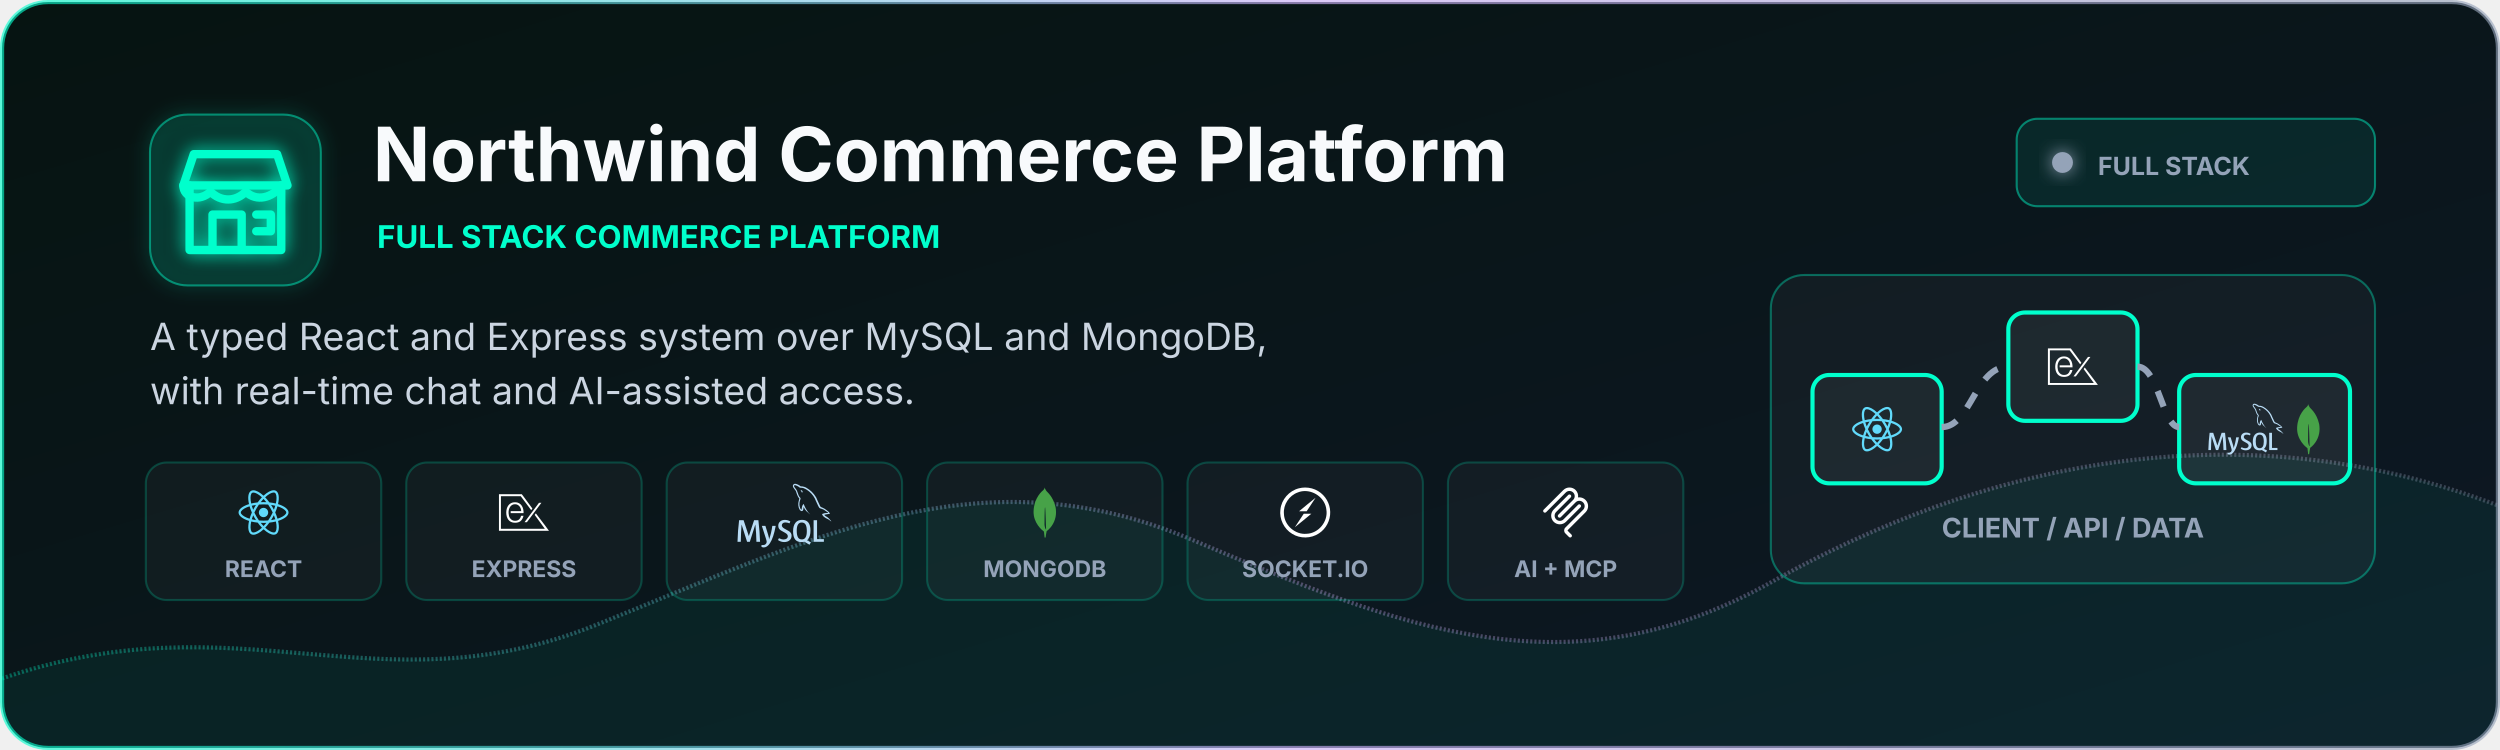
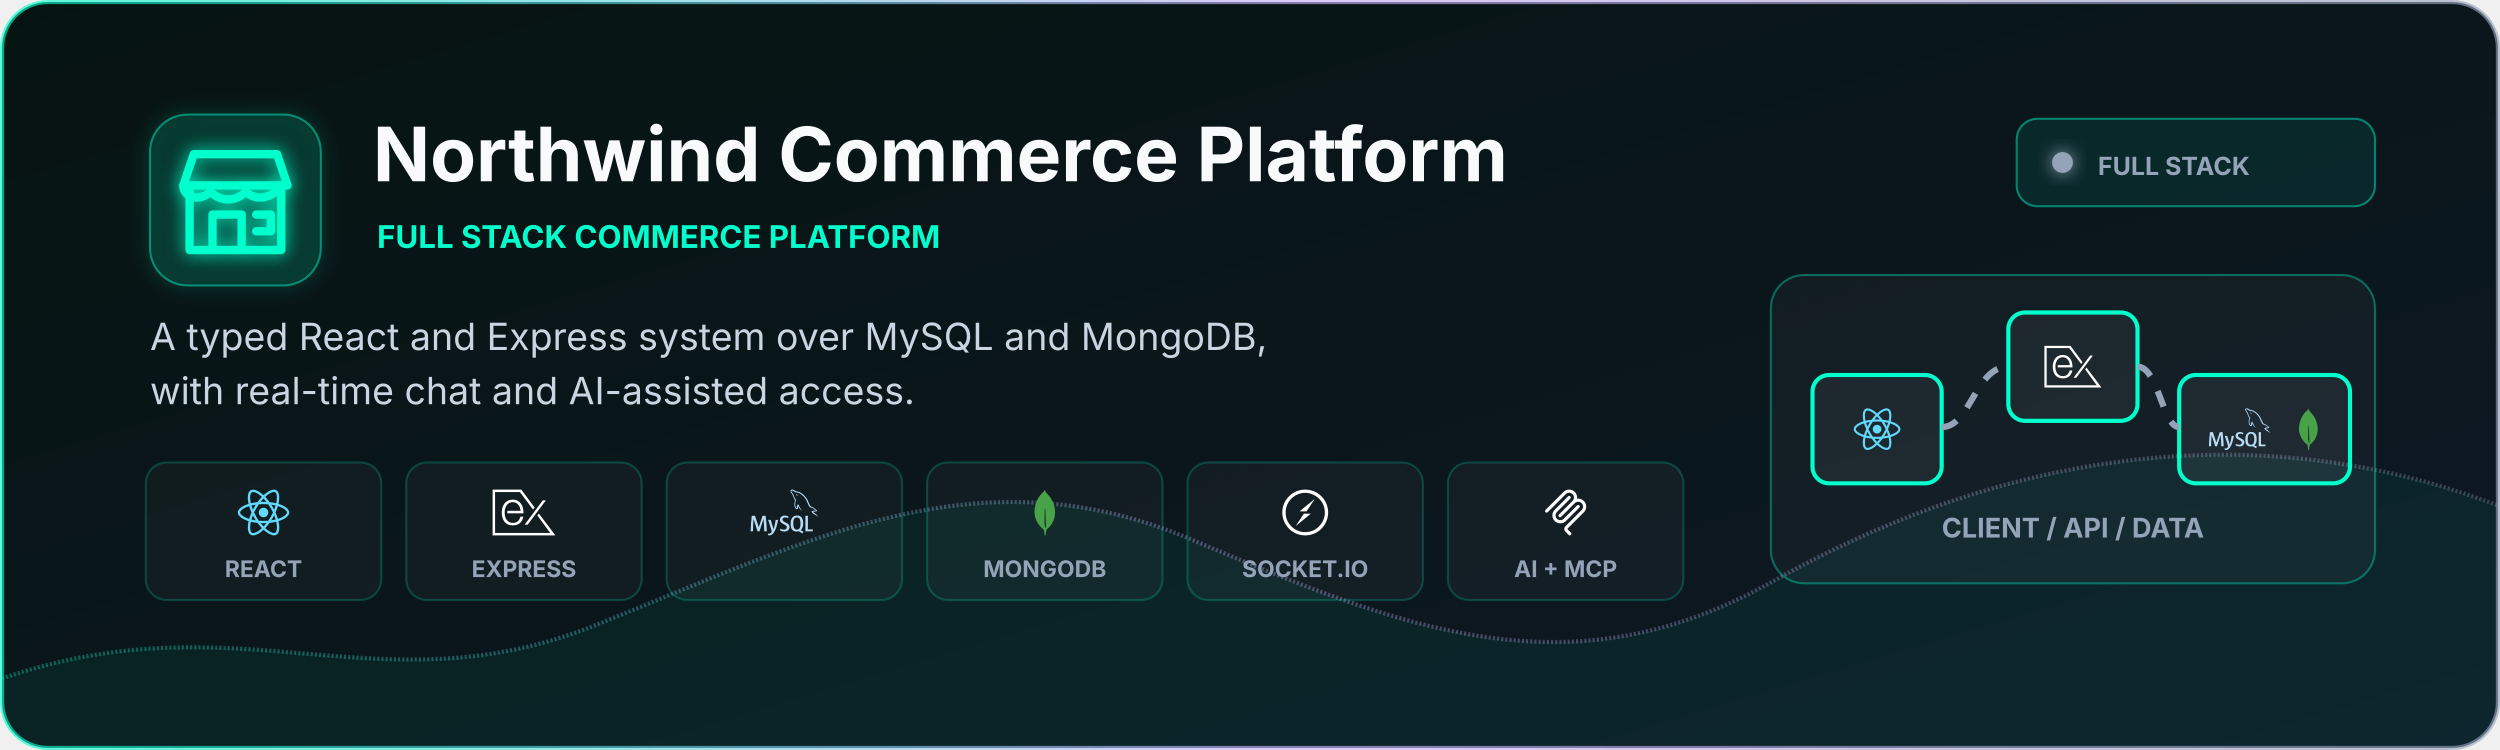
<svg xmlns="http://www.w3.org/2000/svg" width="1200" height="360" viewBox="0 0 1200 360" role="img" aria-labelledby="title desc">
  <defs>
    <linearGradient id="bg" x1="0" y1="0" x2="1" y2="1">
      <stop stop-color="#061411" />
      <stop offset="1" stop-color="#0e1825" />
    </linearGradient>
    <linearGradient id="edge" x1="0" y1="0" x2="1" y2="0">
      <stop stop-color="#00ffcc" />
      <stop offset=".52" stop-color="#d1b3ff" />
      <stop offset="1" stop-color="#94a3b8" />
    </linearGradient>
    <linearGradient id="flow" x1="0" y1="0" x2="1" y2="0">
      <stop stop-color="#00ffcc" />
      <stop offset=".5" stop-color="#d1b3ff" />
      <stop offset="1" stop-color="#94a3b8" />
    </linearGradient>
    <filter id="glow" x="-60%" y="-60%" width="220%" height="220%">
      <feGaussianBlur stdDeviation="4" result="blur" />
      <feMerge>
        <feMergeNode in="blur" />
        <feMergeNode in="SourceGraphic" />
      </feMerge>
    </filter>
    <marker id="arrow" viewBox="0 0 10 10" refX="9" refY="5" markerWidth="7" markerHeight="7" orient="auto">
      <path d="M0 0 10 5 0 10Z" fill="#94a3b8" />
    </marker>
    <clipPath id="frame">
      <rect x="1" y="1" width="1198" height="358" rx="22" />
    </clipPath>
  </defs>
  <g clip-path="url(#frame)">
    <rect width="1200" height="360" fill="url(#bg)" />
    <path d="M0 326C115 286 181 342 286 300s184-84 286-41 181 75 279 20 221-85 349-36v117H0Z" fill="#00ffcc" fill-opacity=".055" />
    <path d="M0 326C115 286 181 342 286 300s184-84 286-41 181 75 279 20 221-85 349-36" fill="none" stroke="url(#edge)" stroke-width="2" stroke-opacity=".32" pathLength="1" stroke-dasharray="1" stroke-dashoffset="1">
      <animate attributeName="stroke-dashoffset" from="1" to="0" dur="3s" fill="freeze" />
    </path>
    <g transform="translate(72 55)" color="#00ffcc" filter="url(#glow)">
      <rect width="82" height="82" rx="18" fill="#00ffcc" fill-opacity=".08" stroke="#00ffcc" stroke-opacity=".45" />
      <g transform="translate(9 9)">
        <g fill="none" stroke="currentColor" stroke-width="4" stroke-linecap="round" stroke-linejoin="round">
          <path d="M7 25h50l-5-15H12Z" />
          <path d="M10 25v31h44V25M21 56V39h14v17M42 39h7v8h-7" />
          <path d="M7 25c0 6 8 8 13 3 5 5 12 5 17 0 5 5 13 3 17-3" />
        </g>
      </g>
      <animateTransform attributeName="transform" type="translate" values="72 55;72 49;72 55" dur="5s" repeatCount="indefinite" />
    </g>
    <text x="179" y="87" fill="#f8fafc" font-family="Segoe UI, Inter, Arial, sans-serif" font-size="36" font-weight="750">Northwind Commerce Platform</text>
    <text x="181" y="119" fill="#00ffcc" font-family="Segoe UI, Inter, Arial, sans-serif" font-size="15" font-weight="700">FULL STACK COMMERCE PLATFORM</text>
    <text x="72" y="168" fill="#cbd5e1" font-family="Segoe UI, Inter, Arial, sans-serif" font-size="18">A typed React and Express system over MySQL and MongoDB,</text>
    <text x="72" y="194" fill="#cbd5e1" font-family="Segoe UI, Inter, Arial, sans-serif" font-size="18">with real-time chat and AI-assisted access.</text>
    <g transform="translate(968 57)">
      <rect width="172" height="42" rx="10" fill="#00ffcc" fill-opacity=".08" stroke="#00ffcc" stroke-opacity=".45" />
      <circle cx="22" cy="21" r="5" fill="#94a3b8" filter="url(#glow)">
        <animate attributeName="opacity" values="1;.3;1" dur="1.8s" repeatCount="indefinite" />
      </circle>
      <text x="39" y="27" fill="#94a3b8" font-family="Segoe UI, Inter, Arial, sans-serif" font-size="12" font-weight="750">FULL STACK</text>
    </g>
    <g transform="translate(70 222)">
      <rect width="113" height="66" rx="10" fill="#ffffff" fill-opacity=".035" stroke="#00ffcc" stroke-opacity=".2" />
-       <g transform="translate(44.5 12.0) scale(1)">
+       <g transform="translate(44.15 11.65) scale(1.029)">
        <path d="M14.23 12.004a2.236 2.236 0 0 1-2.235 2.236 2.236 2.236 0 0 1-2.236-2.236 2.236 2.236 0 0 1 2.235-2.236 2.236 2.236 0 0 1 2.236 2.236zm2.648-10.69c-1.346 0-3.107.96-4.888 2.622-1.78-1.653-3.542-2.602-4.887-2.602-.41 0-.783.093-1.106.278-1.375.793-1.683 3.264-.973 6.365C1.98 8.917 0 10.42 0 12.004c0 1.59 1.99 3.097 5.043 4.03-.704 3.113-.39 5.588.988 6.38.32.187.69.275 1.102.275 1.345 0 3.107-.96 4.888-2.624 1.78 1.654 3.542 2.603 4.887 2.603.41 0 .783-.09 1.106-.275 1.374-.792 1.683-3.263.973-6.365C22.02 15.096 24 13.59 24 12.004c0-1.59-1.99-3.097-5.043-4.032.704-3.11.39-5.587-.988-6.38-.318-.184-.688-.277-1.092-.278zm-.005 1.09v.006c.225 0 .406.044.558.127.666.382.955 1.835.73 3.704-.054.46-.142.945-.25 1.44-.96-.236-2.006-.417-3.107-.534-.66-.905-1.345-1.727-2.035-2.447 1.592-1.48 3.087-2.292 4.105-2.295zm-9.77.02c1.012 0 2.514.808 4.11 2.28-.686.72-1.37 1.537-2.02 2.442-1.107.117-2.154.298-3.113.538-.112-.49-.195-.964-.254-1.42-.23-1.868.054-3.32.714-3.707.19-.09.4-.127.563-.132zm4.882 3.05c.455.468.91.992 1.36 1.564-.44-.02-.89-.034-1.345-.034-.46 0-.915.01-1.36.034.44-.572.895-1.096 1.345-1.565zM12 8.1c.74 0 1.477.034 2.202.093.406.582.802 1.203 1.183 1.86.372.64.71 1.29 1.018 1.946-.308.655-.646 1.31-1.013 1.95-.38.66-.773 1.288-1.18 1.87-.728.063-1.466.098-2.21.098-.74 0-1.477-.035-2.202-.093-.406-.582-.802-1.204-1.183-1.86-.372-.64-.71-1.29-1.018-1.946.303-.657.646-1.313 1.013-1.954.38-.66.773-1.286 1.18-1.868.728-.064 1.466-.098 2.21-.098zm-3.635.254c-.24.377-.48.763-.704 1.16-.225.39-.435.782-.635 1.174-.265-.656-.49-1.31-.676-1.947.64-.15 1.315-.283 2.015-.386zm7.26 0c.695.103 1.365.23 2.006.387-.18.632-.405 1.282-.66 1.933-.2-.39-.41-.783-.64-1.174-.225-.392-.465-.774-.705-1.146zm3.063.675c.484.15.944.317 1.375.498 1.732.74 2.852 1.708 2.852 2.476-.005.768-1.125 1.74-2.857 2.475-.42.18-.88.342-1.355.493-.28-.958-.646-1.956-1.1-2.98.45-1.017.81-2.01 1.085-2.964zm-13.395.004c.278.96.645 1.957 1.1 2.98-.45 1.017-.812 2.01-1.086 2.964-.484-.15-.944-.318-1.37-.5-1.732-.737-2.852-1.706-2.852-2.474 0-.768 1.12-1.742 2.852-2.476.42-.18.88-.342 1.356-.494zm11.678 4.28c.265.657.49 1.312.676 1.948-.64.157-1.316.29-2.016.39.24-.375.48-.762.705-1.158.225-.39.435-.788.636-1.18zm-9.945.02c.2.392.41.783.64 1.175.23.39.465.772.705 1.143-.695-.102-1.365-.23-2.006-.386.18-.63.406-1.282.66-1.933zM17.92 16.32c.112.493.2.968.254 1.423.23 1.868-.054 3.32-.714 3.708-.147.09-.338.128-.563.128-1.012 0-2.514-.807-4.11-2.28.686-.72 1.37-1.536 2.02-2.44 1.107-.118 2.154-.3 3.113-.54zm-11.83.01c.96.234 2.006.415 3.107.532.66.905 1.345 1.727 2.035 2.446-1.595 1.483-3.092 2.295-4.11 2.295-.22-.005-.406-.05-.553-.132-.666-.38-.955-1.834-.73-3.703.054-.46.142-.944.25-1.438zm4.56.64c.44.02.89.034 1.345.034.46 0 .915-.01 1.36-.034-.44.572-.895 1.095-1.345 1.565-.455-.47-.91-.993-1.36-1.565z" fill="#61DAFB" />
      </g>
      <text x="56.5" y="55" text-anchor="middle" fill="#94a3b8" font-family="Segoe UI, Inter, Arial, sans-serif" font-size="11" font-weight="750">REACT</text>
    </g>
    <g transform="translate(195 222)">
      <rect width="113" height="66" rx="10" fill="#ffffff" fill-opacity=".035" stroke="#00ffcc" stroke-opacity=".2" />
-       <g transform="translate(44.5 12.0) scale(1)">
+       <g transform="translate(41.45 8.95) scale(1.2543)">
        <path d="M12.262 16.666h1.146l6.975-9.325H19.22zm9.778 1.441v.004l-4.334-5.706-.557.74 4.873 6.682H.945V4.173h9.505l5.026 6.7.574-.772-4.374-5.928h.003l-.719-.945H0v17.544h24zM10.917 8.705a3.8 3.8 0 0 0-1.292-1.183q-.796-.45-1.916-.45c-.746 0-1.37.14-1.906.424a3.76 3.76 0 0 0-1.31 1.12 4.9 4.9 0 0 0-.75 1.581 7.17 7.17 0 0 0 0 3.696c.148.567.402 1.101.75 1.573a3.5 3.5 0 0 0 1.31 1.066q.803.39 1.906.389 1.77 0 2.739-.868.966-.867 1.328-2.457h-1.139q-.271 1.084-.977 1.734-.704.651-1.952.65-.812 0-1.392-.342a3.1 3.1 0 0 1-.957-.869 3.5 3.5 0 0 1-.551-1.182 5 5 0 0 1-.17-1.133 9 9 0 0 0-.015-.286 4.5 4.5 0 0 1 .015-.829c.047-.418.147-.83.296-1.223A3.7 3.7 0 0 1 5.54 9.05a2.9 2.9 0 0 1 .922-.742q.541-.28 1.246-.28c.47 0 .869.093 1.23.28q.541.281.922.742.379.461.587 1.057t.225 1.246H5.625l.004.957h6.182a7.3 7.3 0 0 0-.18-1.924 4.9 4.9 0 0 0-.715-1.68z" fill="#FFFFFF" />
      </g>
      <text x="56.5" y="55" text-anchor="middle" fill="#94a3b8" font-family="Segoe UI, Inter, Arial, sans-serif" font-size="11" font-weight="750">EXPRESS</text>
    </g>
    <g transform="translate(320 222)">
      <rect width="113" height="66" rx="10" fill="#ffffff" fill-opacity=".035" stroke="#00ffcc" stroke-opacity=".2" />
-       <g transform="translate(34.0 3.0) scale(1.875)">
+       <g transform="translate(40.30 7.80) scale(1.3497)">
        <path d="M16.405 5.501c-.115 0-.193.014-.274.033v.013h.014c.054.104.146.18.214.273.054.107.1.214.154.32l.014-.015c.094-.066.14-.172.14-.333-.04-.047-.046-.094-.08-.14-.04-.067-.126-.1-.18-.153zM5.77 18.695h-.927a50.854 50.854 0 00-.27-4.41h-.008l-1.41 4.41H2.45l-1.4-4.41h-.01a72.892 72.892 0 00-.195 4.41H0c.055-1.966.192-3.81.41-5.53h1.15l1.335 4.064h.008l1.347-4.064h1.095c.242 2.015.384 3.86.428 5.53zm4.017-4.08c-.378 2.045-.876 3.533-1.492 4.46-.482.716-1.01 1.073-1.583 1.073-.153 0-.34-.046-.566-.138v-.494c.11.017.24.026.386.026.268 0 .483-.075.647-.222.197-.18.295-.382.295-.605 0-.155-.077-.47-.23-.944L6.23 14.615h.91l.727 2.36c.164.536.233.91.205 1.123.4-1.064.678-2.227.835-3.483zm12.325 4.08h-2.63v-5.53h.885v4.85h1.745zm-3.32.135l-1.016-.5c.09-.076.177-.158.255-.25.433-.506.648-1.258.648-2.253 0-1.83-.718-2.746-2.155-2.746-.704 0-1.254.232-1.65.697-.43.508-.646 1.256-.646 2.245 0 .972.19 1.686.574 2.14.35.41.877.615 1.583.615.264 0 .506-.033.725-.098l1.325.772.36-.622zM15.5 17.588c-.225-.36-.337-.94-.337-1.736 0-1.393.424-2.09 1.27-2.09.443 0 .77.167.977.5.224.362.336.936.336 1.723 0 1.404-.424 2.108-1.27 2.108-.445 0-.77-.167-.978-.5zm-1.658-.425c0 .47-.172.856-.516 1.156-.344.3-.803.45-1.384.45-.543 0-1.064-.172-1.573-.515l.237-.476c.438.22.833.328 1.19.328.332 0 .593-.073.783-.22a.754.754 0 00.3-.615c0-.33-.23-.61-.648-.845-.388-.213-1.163-.657-1.163-.657-.422-.307-.632-.636-.632-1.177 0-.45.157-.81.47-1.085.315-.278.72-.415 1.22-.415.512 0 .98.136 1.4.41l-.213.476a2.726 2.726 0 00-1.064-.23c-.283 0-.502.068-.654.206a.685.685 0 00-.248.524c0 .328.234.61.666.85.393.215 1.187.67 1.187.67.433.305.648.63.648 1.168zm9.382-5.852c-.535-.014-.95.04-1.297.188-.1.04-.26.04-.274.167.055.053.063.14.11.214.08.134.218.313.346.407.14.11.28.216.427.31.26.16.555.255.81.416.145.094.293.213.44.313.073.05.12.14.214.172v-.02c-.046-.06-.06-.147-.105-.214-.067-.067-.134-.127-.2-.193a3.223 3.223 0 00-.695-.675c-.214-.146-.682-.35-.77-.595l-.013-.014c.146-.013.32-.066.46-.106.227-.06.435-.047.67-.106.106-.027.213-.06.32-.094v-.06c-.12-.12-.21-.283-.334-.395a8.867 8.867 0 00-1.104-.823c-.21-.134-.476-.22-.697-.334-.08-.04-.214-.06-.26-.127-.12-.146-.19-.34-.275-.514a17.69 17.69 0 01-.547-1.163c-.12-.262-.193-.523-.34-.763-.69-1.137-1.437-1.826-2.586-2.5-.247-.14-.543-.2-.856-.274-.167-.008-.334-.02-.5-.027-.11-.047-.216-.174-.31-.235-.38-.24-1.364-.76-1.644-.072-.18.434.267.862.422 1.082.115.153.26.328.34.5.047.116.06.235.107.356.106.294.207.622.347.897.073.14.153.287.247.413.054.073.146.107.167.227-.094.136-.1.334-.154.5-.24.757-.146 1.693.194 2.25.107.166.362.534.703.393.3-.12.234-.5.32-.835.02-.08.007-.133.048-.187v.015c.094.188.188.367.274.555.206.328.566.668.867.895.16.12.287.328.487.402v-.02h-.015c-.043-.058-.1-.086-.154-.133a3.445 3.445 0 01-.35-.4 8.76 8.76 0 01-.747-1.218c-.11-.21-.202-.436-.29-.643-.04-.08-.04-.2-.107-.24-.1.146-.247.273-.32.453-.127.288-.14.642-.188 1.01-.027.007-.014 0-.027.014-.214-.052-.287-.274-.367-.46-.2-.475-.233-1.238-.06-1.785.047-.14.247-.582.167-.716-.042-.127-.174-.2-.247-.303a2.478 2.478 0 01-.24-.427c-.16-.374-.24-.788-.414-1.162-.08-.173-.22-.354-.334-.513-.127-.18-.267-.307-.368-.52-.033-.073-.08-.194-.027-.274.014-.054.042-.075.094-.09.088-.072.335.022.422.062.247.1.455.194.662.334.094.066.195.193.315.226h.14c.214.047.455.014.655.073.355.114.675.28.962.46a5.953 5.953 0 012.085 2.286c.08.154.115.295.188.455.14.33.313.663.455.982.14.315.275.636.476.897.1.14.502.213.682.286.133.06.34.115.46.188.23.14.454.3.67.454.11.076.443.243.463.378z" fill="#B9DCF5" />
      </g>
    </g>
    <g transform="translate(445 222)">
      <rect width="113" height="66" rx="10" fill="#ffffff" fill-opacity=".035" stroke="#00ffcc" stroke-opacity=".2" />
-       <g transform="translate(44.5 12.0) scale(1)">
+       <g transform="translate(45.50 13.00) scale(0.9167)">
        <path d="M17.193 9.555c-1.264-5.58-4.252-7.414-4.573-8.115-.28-.394-.53-.954-.735-1.44-.036.495-.055.685-.523 1.184-.723.566-4.438 3.682-4.74 10.02-.282 5.912 4.27 9.435 4.888 9.884l.07.05A73.49 73.49 0 0111.91 24h.481c.114-1.032.284-2.056.51-3.07.417-.296.604-.463.85-.693a11.342 11.342 0 003.639-8.464c.01-.814-.103-1.662-.197-2.218zm-5.336 8.195s0-8.291.275-8.29c.213 0 .49 10.695.49 10.695-.381-.045-.765-1.76-.765-2.405z" fill="#47A248" />
      </g>
      <text x="56.5" y="55" text-anchor="middle" fill="#94a3b8" font-family="Segoe UI, Inter, Arial, sans-serif" font-size="11" font-weight="750">MONGODB</text>
    </g>
    <g transform="translate(570 222)">
      <rect width="113" height="66" rx="10" fill="#ffffff" fill-opacity=".035" stroke="#00ffcc" stroke-opacity=".2" />
-       <g transform="translate(44.5 12.0) scale(1)">
+       <g transform="translate(45.49 12.99) scale(0.9178)">
        <path d="M11.936.014a12.169 12.169 0 00-2.975.378C4.282 1.555.568 5.794.092 10.601c-.59 4.549 1.708 9.286 5.644 11.634 3.861 2.418 9.093 2.32 12.873-.223 3.397-2.206 5.512-6.228 5.386-10.284-.058-4.016-2.31-7.917-5.759-9.98C16.354.588 14.143.005 11.936.014zm-.063 1.696c4.945-.007 9.789 3.814 10.281 8.925.945 5.66-3.753 11.412-9.488 11.579-5.454.544-10.725-4.08-10.88-9.557-.407-4.434 2.516-8.835 6.698-10.3a9.113 9.113 0 013.388-.647zm5.091 3.225c-2.687 2.085-5.26 4.308-7.889 6.457 1.203.017 2.412.016 3.621.01 1.41-2.165 2.859-4.301 4.268-6.467zm-5.665 7.654c-1.41 2.166-2.86 4.309-4.27 6.474 2.693-2.08 5.255-4.32 7.902-6.456a255.413 255.413 0 00-3.632-.018z" fill="#FFFFFF" />
      </g>
      <text x="56.5" y="55" text-anchor="middle" fill="#94a3b8" font-family="Segoe UI, Inter, Arial, sans-serif" font-size="11" font-weight="750">SOCKET.IO</text>
    </g>
    <g transform="translate(695 222)">
      <rect width="113" height="66" rx="10" fill="#ffffff" fill-opacity=".035" stroke="#00ffcc" stroke-opacity=".2" />
-       <g transform="translate(44.5 12.0) scale(1)">
+       <g transform="translate(45.50 13.00) scale(0.9167)">
        <path d="M13.85 0a4.16 4.16 0 0 0-2.95 1.217L1.456 10.66a.835.835 0 0 0 0 1.18.835.835 0 0 0 1.18 0l9.442-9.442a2.49 2.49 0 0 1 3.541 0 2.49 2.49 0 0 1 0 3.541L8.59 12.97l-.1.1a.835.835 0 0 0 0 1.18.835.835 0 0 0 1.18 0l.1-.098 7.03-7.034a2.49 2.49 0 0 1 3.542 0l.049.05a2.49 2.49 0 0 1 0 3.54l-8.54 8.54a1.96 1.96 0 0 0 0 2.755l1.753 1.753a.835.835 0 0 0 1.18 0 .835.835 0 0 0 0-1.18l-1.753-1.753a.266.266 0 0 1 0-.394l8.54-8.54a4.185 4.185 0 0 0 0-5.9l-.05-.05a4.16 4.16 0 0 0-2.95-1.218c-.2 0-.401.02-.6.048a4.17 4.17 0 0 0-1.17-3.552A4.16 4.16 0 0 0 13.85 0m0 3.333a.84.84 0 0 0-.59.245L6.275 10.56a4.186 4.186 0 0 0 0 5.902 4.186 4.186 0 0 0 5.902 0L19.16 9.48a.835.835 0 0 0 0-1.18.835.835 0 0 0-1.18 0l-6.985 6.984a2.49 2.49 0 0 1-3.54 0 2.49 2.49 0 0 1 0-3.54l6.983-6.985a.835.835 0 0 0 0-1.18.84.84 0 0 0-.59-.245" fill="#FFFFFF" />
      </g>
      <text x="56.5" y="55" text-anchor="middle" fill="#94a3b8" font-family="Segoe UI, Inter, Arial, sans-serif" font-size="11" font-weight="750">AI + MCP</text>
    </g>
    <g transform="translate(850 132)">
      <rect width="290" height="148" rx="16" fill="#ffffff" fill-opacity=".035" stroke="#00ffcc" stroke-opacity=".35" />
      <g fill="#ffffff" fill-opacity=".05" stroke="#00ffcc" stroke-width="2">
        <rect x="20" y="48" width="62" height="52" rx="8" />
        <rect x="114" y="18" width="62" height="52" rx="8" />
        <rect x="196" y="48" width="82" height="52" rx="8" />
      </g>
-       <g transform="translate(39.0 62.0) scale(1)">
+       <g transform="translate(39.77 62.77) scale(0.9355)">
        <path d="M14.23 12.004a2.236 2.236 0 0 1-2.235 2.236 2.236 2.236 0 0 1-2.236-2.236 2.236 2.236 0 0 1 2.235-2.236 2.236 2.236 0 0 1 2.236 2.236zm2.648-10.69c-1.346 0-3.107.96-4.888 2.622-1.78-1.653-3.542-2.602-4.887-2.602-.41 0-.783.093-1.106.278-1.375.793-1.683 3.264-.973 6.365C1.98 8.917 0 10.42 0 12.004c0 1.59 1.99 3.097 5.043 4.03-.704 3.113-.39 5.588.988 6.38.32.187.69.275 1.102.275 1.345 0 3.107-.96 4.888-2.624 1.78 1.654 3.542 2.603 4.887 2.603.41 0 .783-.09 1.106-.275 1.374-.792 1.683-3.263.973-6.365C22.02 15.096 24 13.59 24 12.004c0-1.59-1.99-3.097-5.043-4.032.704-3.11.39-5.587-.988-6.38-.318-.184-.688-.277-1.092-.278zm-.005 1.09v.006c.225 0 .406.044.558.127.666.382.955 1.835.73 3.704-.054.46-.142.945-.25 1.44-.96-.236-2.006-.417-3.107-.534-.66-.905-1.345-1.727-2.035-2.447 1.592-1.48 3.087-2.292 4.105-2.295zm-9.77.02c1.012 0 2.514.808 4.11 2.28-.686.72-1.37 1.537-2.02 2.442-1.107.117-2.154.298-3.113.538-.112-.49-.195-.964-.254-1.42-.23-1.868.054-3.32.714-3.707.19-.09.4-.127.563-.132zm4.882 3.05c.455.468.91.992 1.36 1.564-.44-.02-.89-.034-1.345-.034-.46 0-.915.01-1.36.034.44-.572.895-1.096 1.345-1.565zM12 8.1c.74 0 1.477.034 2.202.093.406.582.802 1.203 1.183 1.86.372.64.71 1.29 1.018 1.946-.308.655-.646 1.31-1.013 1.95-.38.66-.773 1.288-1.18 1.87-.728.063-1.466.098-2.21.098-.74 0-1.477-.035-2.202-.093-.406-.582-.802-1.204-1.183-1.86-.372-.64-.71-1.29-1.018-1.946.303-.657.646-1.313 1.013-1.954.38-.66.773-1.286 1.18-1.868.728-.064 1.466-.098 2.21-.098zm-3.635.254c-.24.377-.48.763-.704 1.16-.225.39-.435.782-.635 1.174-.265-.656-.49-1.31-.676-1.947.64-.15 1.315-.283 2.015-.386zm7.26 0c.695.103 1.365.23 2.006.387-.18.632-.405 1.282-.66 1.933-.2-.39-.41-.783-.64-1.174-.225-.392-.465-.774-.705-1.146zm3.063.675c.484.15.944.317 1.375.498 1.732.74 2.852 1.708 2.852 2.476-.005.768-1.125 1.74-2.857 2.475-.42.18-.88.342-1.355.493-.28-.958-.646-1.956-1.1-2.98.45-1.017.81-2.01 1.085-2.964zm-13.395.004c.278.96.645 1.957 1.1 2.98-.45 1.017-.812 2.01-1.086 2.964-.484-.15-.944-.318-1.37-.5-1.732-.737-2.852-1.706-2.852-2.474 0-.768 1.12-1.742 2.852-2.476.42-.18.88-.342 1.356-.494zm11.678 4.28c.265.657.49 1.312.676 1.948-.64.157-1.316.29-2.016.39.24-.375.48-.762.705-1.158.225-.39.435-.788.636-1.18zm-9.945.02c.2.392.41.783.64 1.175.23.39.465.772.705 1.143-.695-.102-1.365-.23-2.006-.386.18-.63.406-1.282.66-1.933zM17.92 16.32c.112.493.2.968.254 1.423.23 1.868-.054 3.32-.714 3.708-.147.09-.338.128-.563.128-1.012 0-2.514-.807-4.11-2.28.686-.72 1.37-1.536 2.02-2.44 1.107-.118 2.154-.3 3.113-.54zm-11.83.01c.96.234 2.006.415 3.107.532.66.905 1.345 1.727 2.035 2.446-1.595 1.483-3.092 2.295-4.11 2.295-.22-.005-.406-.05-.553-.132-.666-.38-.955-1.834-.73-3.703.054-.46.142-.944.25-1.438zm4.56.64c.44.02.89.034 1.345.034.46 0 .915-.01 1.36-.034-.44.572-.895 1.095-1.345 1.565-.455-.47-.91-.993-1.36-1.565z" fill="#61DAFB" />
      </g>
-       <g transform="translate(133.0 32.0) scale(1)">
+       <g transform="translate(131.32 30.32) scale(1.1403)">
        <path d="M12.262 16.666h1.146l6.975-9.325H19.22zm9.778 1.441v.004l-4.334-5.706-.557.74 4.873 6.682H.945V4.173h9.505l5.026 6.7.574-.772-4.374-5.928h.003l-.719-.945H0v17.544h24zM10.917 8.705a3.8 3.8 0 0 0-1.292-1.183q-.796-.45-1.916-.45c-.746 0-1.37.14-1.906.424a3.76 3.76 0 0 0-1.31 1.12 4.9 4.9 0 0 0-.75 1.581 7.17 7.17 0 0 0 0 3.696c.148.567.402 1.101.75 1.573a3.5 3.5 0 0 0 1.31 1.066q.803.39 1.906.389 1.77 0 2.739-.868.966-.867 1.328-2.457h-1.139q-.271 1.084-.977 1.734-.704.651-1.952.65-.812 0-1.392-.342a3.1 3.1 0 0 1-.957-.869 3.5 3.5 0 0 1-.551-1.182 5 5 0 0 1-.17-1.133 9 9 0 0 0-.015-.286 4.5 4.5 0 0 1 .015-.829c.047-.418.147-.83.296-1.223A3.7 3.7 0 0 1 5.54 9.05a2.9 2.9 0 0 1 .922-.742q.541-.28 1.246-.28c.47 0 .869.093 1.23.28q.541.281.922.742.379.461.587 1.057t.225 1.246H5.625l.004.957h6.182a7.3 7.3 0 0 0-.18-1.924 4.9 4.9 0 0 0-.715-1.68z" fill="#FFFFFF" />
      </g>
-       <g transform="translate(210.0 56.0) scale(1.5)">
+       <g transform="translate(210.28 59.28) scale(1.227)">
        <path d="M16.405 5.501c-.115 0-.193.014-.274.033v.013h.014c.054.104.146.18.214.273.054.107.1.214.154.32l.014-.015c.094-.066.14-.172.14-.333-.04-.047-.046-.094-.08-.14-.04-.067-.126-.1-.18-.153zM5.77 18.695h-.927a50.854 50.854 0 00-.27-4.41h-.008l-1.41 4.41H2.45l-1.4-4.41h-.01a72.892 72.892 0 00-.195 4.41H0c.055-1.966.192-3.81.41-5.53h1.15l1.335 4.064h.008l1.347-4.064h1.095c.242 2.015.384 3.86.428 5.53zm4.017-4.08c-.378 2.045-.876 3.533-1.492 4.46-.482.716-1.01 1.073-1.583 1.073-.153 0-.34-.046-.566-.138v-.494c.11.017.24.026.386.026.268 0 .483-.075.647-.222.197-.18.295-.382.295-.605 0-.155-.077-.47-.23-.944L6.23 14.615h.91l.727 2.36c.164.536.233.91.205 1.123.4-1.064.678-2.227.835-3.483zm12.325 4.08h-2.63v-5.53h.885v4.85h1.745zm-3.32.135l-1.016-.5c.09-.076.177-.158.255-.25.433-.506.648-1.258.648-2.253 0-1.83-.718-2.746-2.155-2.746-.704 0-1.254.232-1.65.697-.43.508-.646 1.256-.646 2.245 0 .972.19 1.686.574 2.14.35.41.877.615 1.583.615.264 0 .506-.033.725-.098l1.325.772.36-.622zM15.5 17.588c-.225-.36-.337-.94-.337-1.736 0-1.393.424-2.09 1.27-2.09.443 0 .77.167.977.5.224.362.336.936.336 1.723 0 1.404-.424 2.108-1.27 2.108-.445 0-.77-.167-.978-.5zm-1.658-.425c0 .47-.172.856-.516 1.156-.344.3-.803.45-1.384.45-.543 0-1.064-.172-1.573-.515l.237-.476c.438.22.833.328 1.19.328.332 0 .593-.073.783-.22a.754.754 0 00.3-.615c0-.33-.23-.61-.648-.845-.388-.213-1.163-.657-1.163-.657-.422-.307-.632-.636-.632-1.177 0-.45.157-.81.47-1.085.315-.278.72-.415 1.22-.415.512 0 .98.136 1.4.41l-.213.476a2.726 2.726 0 00-1.064-.23c-.283 0-.502.068-.654.206a.685.685 0 00-.248.524c0 .328.234.61.666.85.393.215 1.187.67 1.187.67.433.305.648.63.648 1.168zm9.382-5.852c-.535-.014-.95.04-1.297.188-.1.04-.26.04-.274.167.055.053.063.14.11.214.08.134.218.313.346.407.14.11.28.216.427.31.26.16.555.255.81.416.145.094.293.213.44.313.073.05.12.14.214.172v-.02c-.046-.06-.06-.147-.105-.214-.067-.067-.134-.127-.2-.193a3.223 3.223 0 00-.695-.675c-.214-.146-.682-.35-.77-.595l-.013-.014c.146-.013.32-.066.46-.106.227-.06.435-.047.67-.106.106-.027.213-.06.32-.094v-.06c-.12-.12-.21-.283-.334-.395a8.867 8.867 0 00-1.104-.823c-.21-.134-.476-.22-.697-.334-.08-.04-.214-.06-.26-.127-.12-.146-.19-.34-.275-.514a17.69 17.69 0 01-.547-1.163c-.12-.262-.193-.523-.34-.763-.69-1.137-1.437-1.826-2.586-2.5-.247-.14-.543-.2-.856-.274-.167-.008-.334-.02-.5-.027-.11-.047-.216-.174-.31-.235-.38-.24-1.364-.76-1.644-.072-.18.434.267.862.422 1.082.115.153.26.328.34.5.047.116.06.235.107.356.106.294.207.622.347.897.073.14.153.287.247.413.054.073.146.107.167.227-.094.136-.1.334-.154.5-.24.757-.146 1.693.194 2.25.107.166.362.534.703.393.3-.12.234-.5.32-.835.02-.08.007-.133.048-.187v.015c.094.188.188.367.274.555.206.328.566.668.867.895.16.12.287.328.487.402v-.02h-.015c-.043-.058-.1-.086-.154-.133a3.445 3.445 0 01-.35-.4 8.76 8.76 0 01-.747-1.218c-.11-.21-.202-.436-.29-.643-.04-.08-.04-.2-.107-.24-.1.146-.247.273-.32.453-.127.288-.14.642-.188 1.01-.027.007-.014 0-.027.014-.214-.052-.287-.274-.367-.46-.2-.475-.233-1.238-.06-1.785.047-.14.247-.582.167-.716-.042-.127-.174-.2-.247-.303a2.478 2.478 0 01-.24-.427c-.16-.374-.24-.788-.414-1.162-.08-.173-.22-.354-.334-.513-.127-.18-.267-.307-.368-.52-.033-.073-.08-.194-.027-.274.014-.054.042-.075.094-.09.088-.072.335.022.422.062.247.1.455.194.662.334.094.066.195.193.315.226h.14c.214.047.455.014.655.073.355.114.675.28.962.46a5.953 5.953 0 012.085 2.286c.08.154.115.295.188.455.14.33.313.663.455.982.14.315.275.636.476.897.1.14.502.213.682.286.133.06.34.115.46.188.23.14.454.3.67.454.11.076.443.243.463.378z" fill="#B9DCF5" />
      </g>
-       <g transform="translate(246.0 62.0) scale(1)">
+       <g transform="translate(248.00 64.00) scale(0.8333)">
        <path d="M17.193 9.555c-1.264-5.58-4.252-7.414-4.573-8.115-.28-.394-.53-.954-.735-1.44-.036.495-.055.685-.523 1.184-.723.566-4.438 3.682-4.74 10.02-.282 5.912 4.27 9.435 4.888 9.884l.07.05A73.49 73.49 0 0111.91 24h.481c.114-1.032.284-2.056.51-3.07.417-.296.604-.463.85-.693a11.342 11.342 0 003.639-8.464c.01-.814-.103-1.662-.197-2.218zm-5.336 8.195s0-8.291.275-8.29c.213 0 .49 10.695.49 10.695-.381-.045-.765-1.76-.765-2.405z" fill="#47A248" />
      </g>
      <g fill="none" stroke="#94a3b8" stroke-width="3" stroke-dasharray="8 8">
        <path d="M82 73C96 73 98 44 114 44">
          <animate attributeName="stroke-dashoffset" from="32" to="0" dur="1.5s" repeatCount="indefinite" />
        </path>
        <path d="M176 44c10 0 12 29 20 29">
          <animate attributeName="stroke-dashoffset" from="32" to="0" dur="1.5s" repeatCount="indefinite" />
        </path>
      </g>
      <text x="145" y="126" fill="#94a3b8" font-family="Segoe UI, Inter, Arial, sans-serif" font-size="13" font-weight="700" text-anchor="middle">CLIENT  /  API  /  DATA</text>
    </g>
  </g>
  <rect x="1" y="1" width="1198" height="358" rx="22" fill="none" stroke="url(#edge)" stroke-opacity=".62" stroke-width="2" />
</svg>
